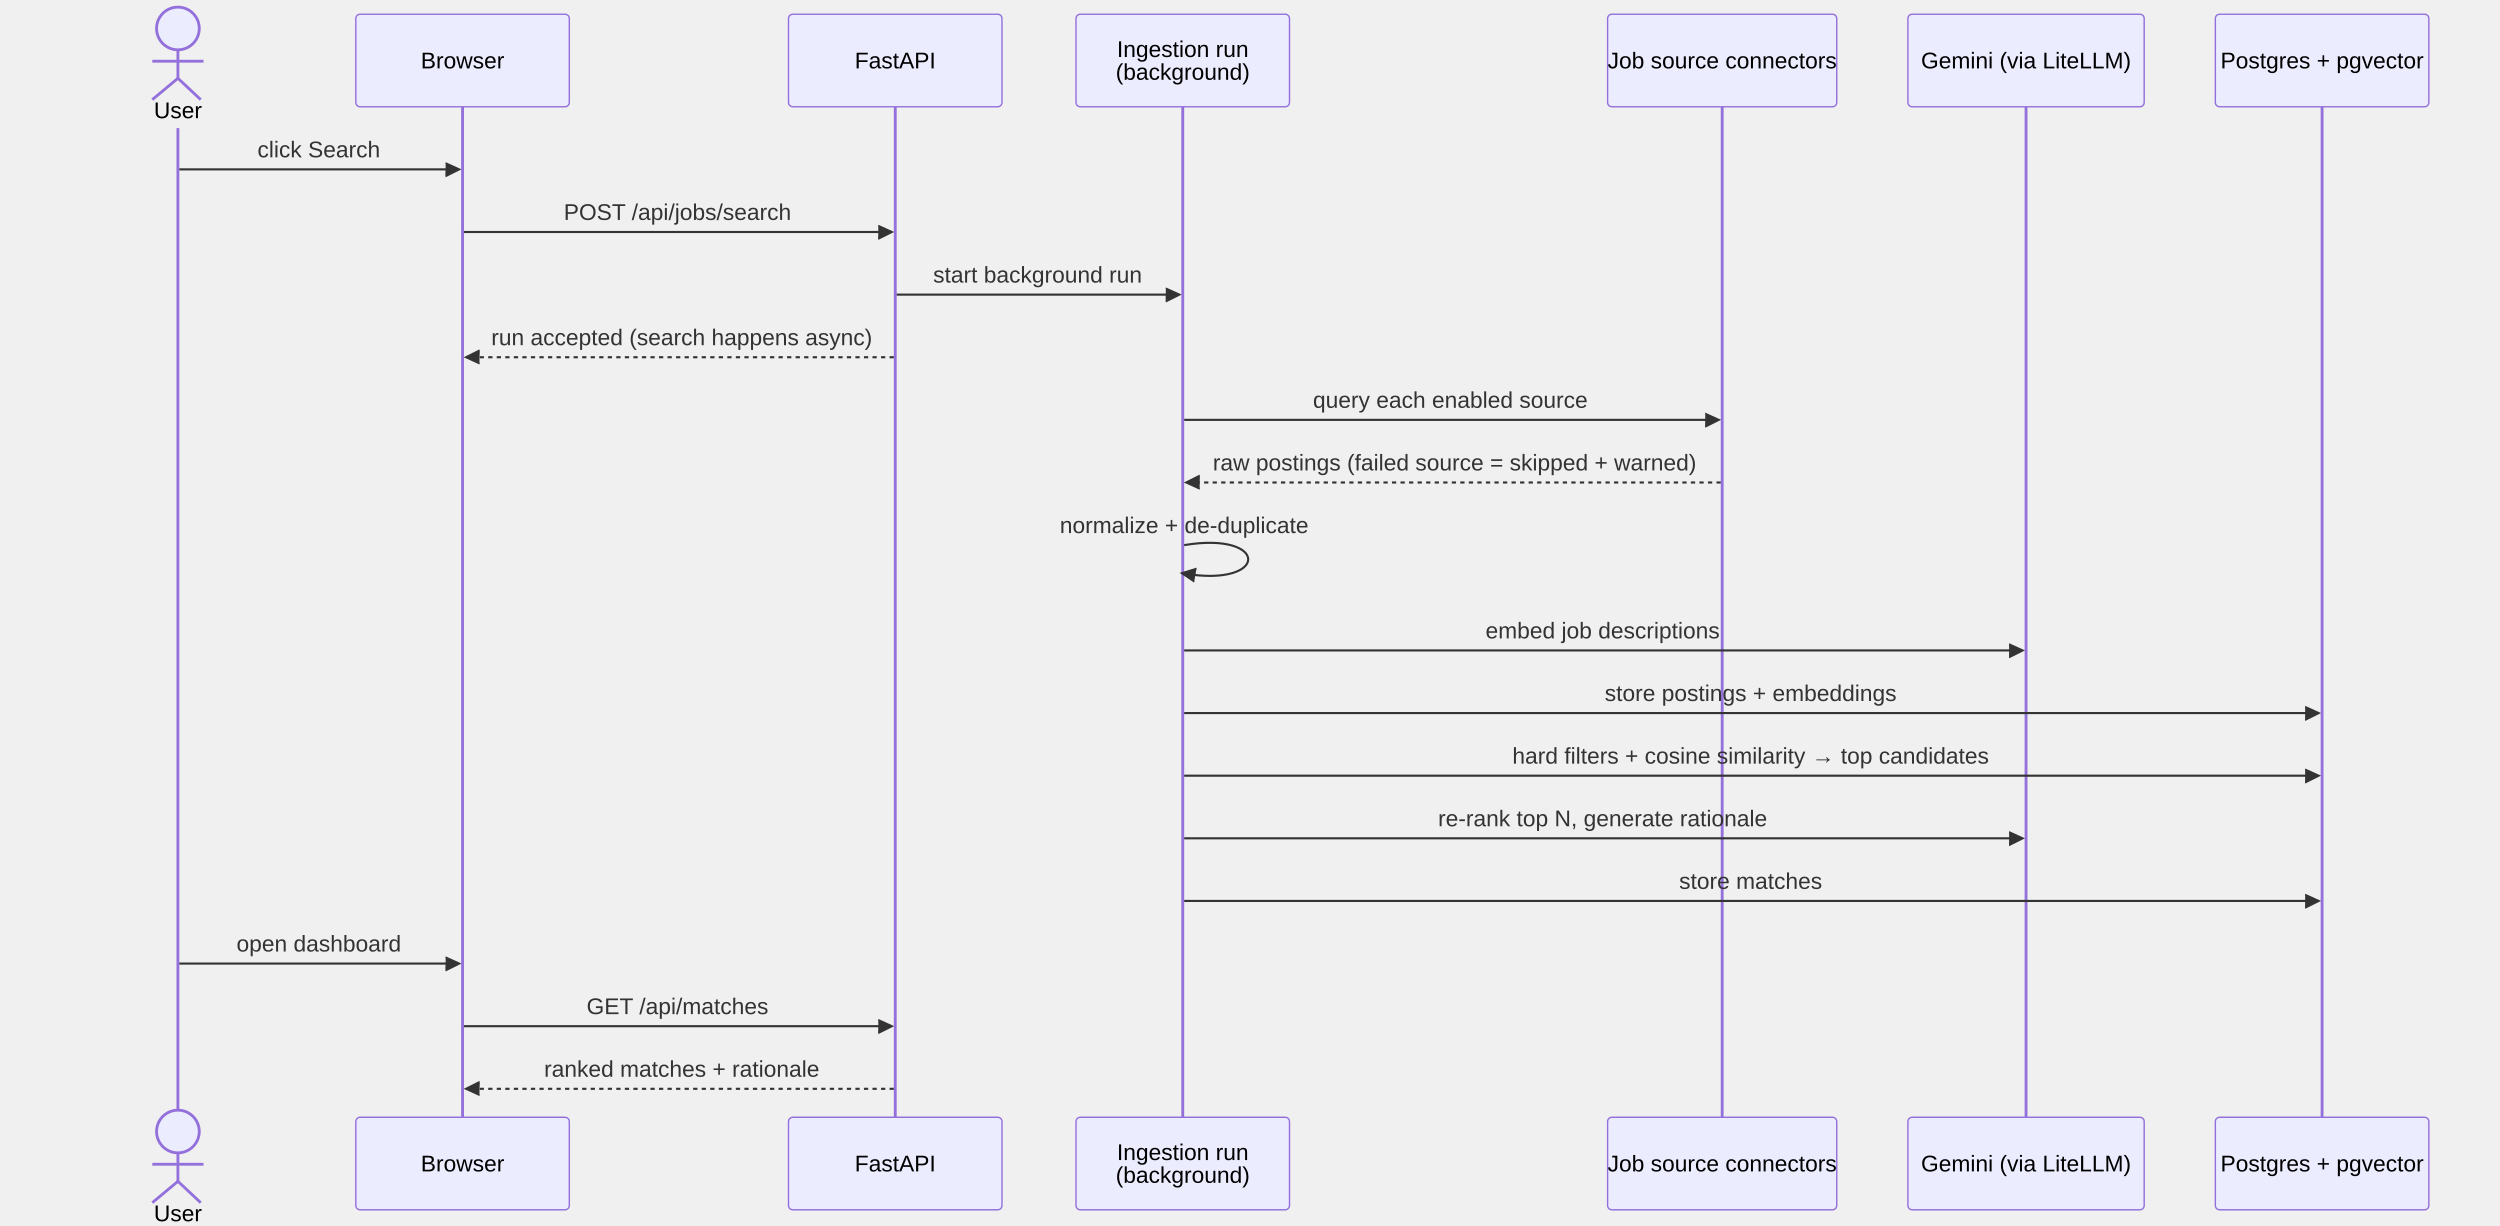
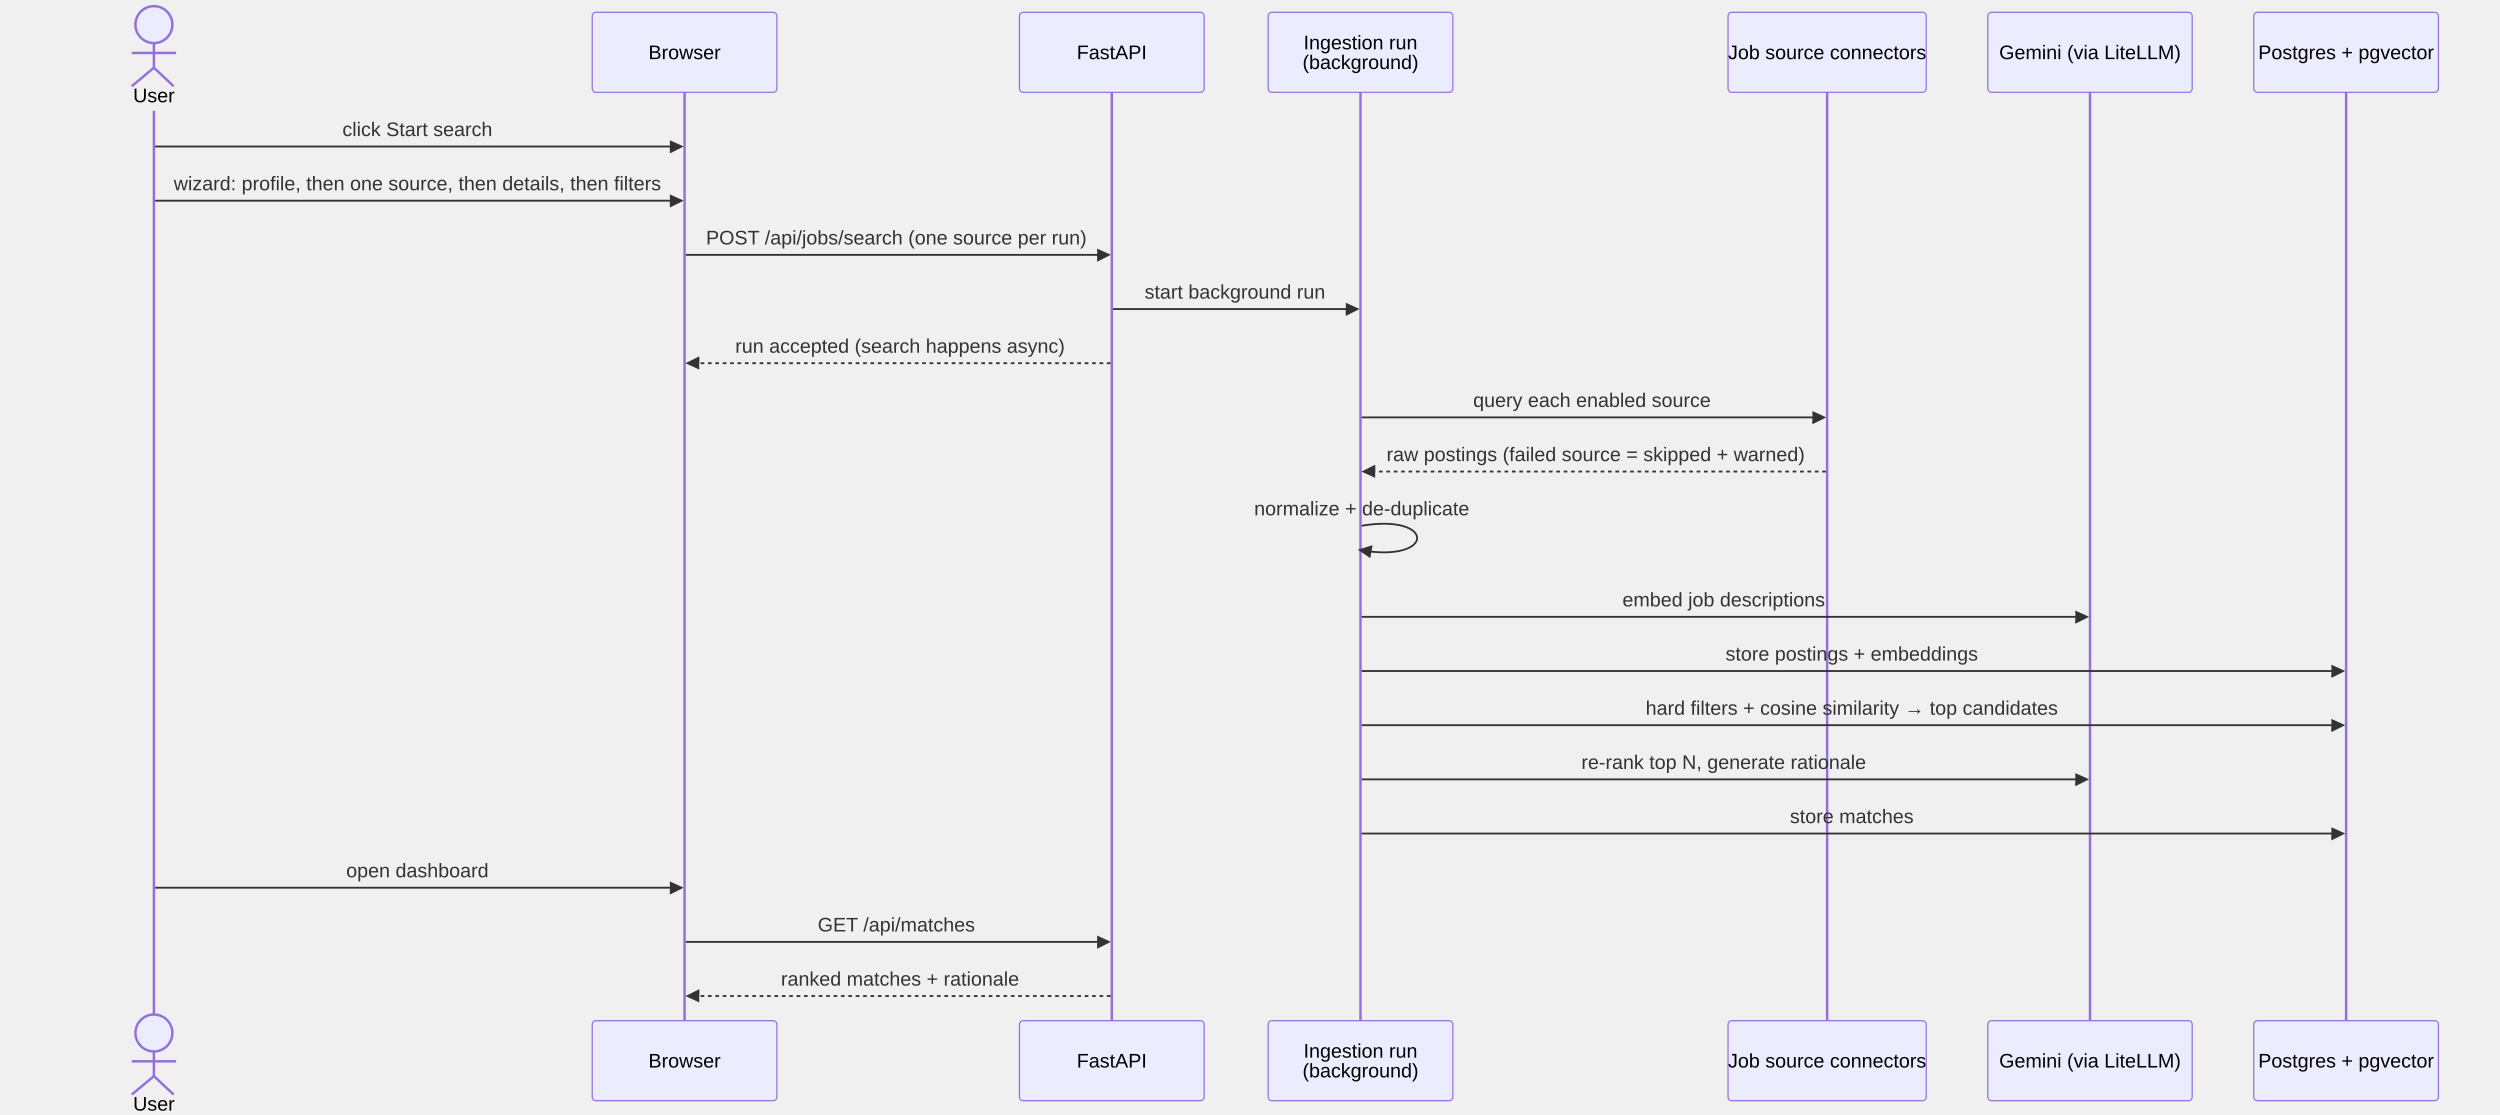
- <svg xmlns="http://www.w3.org/2000/svg" id="my-svg" width="100%" style="max-width: 1756.5px; background-color: white;" viewBox="-50 -10 1756.5 861" role="graphics-document document" aria-roledescription="sequence">
-   <g>
-     <rect x="1506.5" y="775" fill="#eaeaea" stroke="#666" width="150" height="65" name="D" rx="3" ry="3" class="actor actor-bottom" />
-     <text x="1581.5" y="807.5" dominant-baseline="central" alignment-baseline="central" class="actor actor-box" style="text-anchor: middle; font-size: 16px; font-weight: 400;">
-       <tspan x="1581.5" dy="0">Postgres + pgvector</tspan>
-     </text>
-   </g>
-   <g>
-     <rect x="1290.5" y="775" fill="#eaeaea" stroke="#666" width="166" height="65" name="G" rx="3" ry="3" class="actor actor-bottom" />
-     <text x="1373.5" y="807.5" dominant-baseline="central" alignment-baseline="central" class="actor actor-box" style="text-anchor: middle; font-size: 16px; font-weight: 400;">
-       <tspan x="1373.5" dy="0">Gemini (via LiteLLM)</tspan>
-     </text>
-   </g>
-   <g>
-     <rect x="1079.5" y="775" fill="#eaeaea" stroke="#666" width="161" height="65" name="C" rx="3" ry="3" class="actor actor-bottom" />
-     <text x="1160" y="807.5" dominant-baseline="central" alignment-baseline="central" class="actor actor-box" style="text-anchor: middle; font-size: 16px; font-weight: 400;">
-       <tspan x="1160" dy="0">Job source connectors</tspan>
-     </text>
-   </g>
-   <g>
-     <rect x="706" y="775" fill="#eaeaea" stroke="#666" width="150" height="65" name="I" rx="3" ry="3" class="actor actor-bottom" />
-     <text x="781" y="807.5" dominant-baseline="central" alignment-baseline="central" class="actor actor-box" style="text-anchor: middle; font-size: 16px; font-weight: 400;">
-       <tspan x="781" dy="-8">Ingestion run</tspan>
-     </text>
-     <text x="781" y="807.5" dominant-baseline="central" alignment-baseline="central" class="actor actor-box" style="text-anchor: middle; font-size: 16px; font-weight: 400;">
-       <tspan x="781" dy="8">(background)</tspan>
-     </text>
-   </g>
-   <g>
-     <rect x="504" y="775" fill="#eaeaea" stroke="#666" width="150" height="65" name="A" rx="3" ry="3" class="actor actor-bottom" />
-     <text x="579" y="807.5" dominant-baseline="central" alignment-baseline="central" class="actor actor-box" style="text-anchor: middle; font-size: 16px; font-weight: 400;">
-       <tspan x="579" dy="0">FastAPI</tspan>
-     </text>
-   </g>
-   <g>
-     <rect x="200" y="775" fill="#eaeaea" stroke="#666" width="150" height="65" name="B" rx="3" ry="3" class="actor actor-bottom" />
-     <text x="275" y="807.5" dominant-baseline="central" alignment-baseline="central" class="actor actor-box" style="text-anchor: middle; font-size: 16px; font-weight: 400;">
-       <tspan x="275" dy="0">Browser</tspan>
+ <svg xmlns="http://www.w3.org/2000/svg" id="my-svg" width="100%" style="max-width: 2030.5px; background-color: white;" viewBox="-50 -10 2030.5 905" role="graphics-document document" aria-roledescription="sequence">
+   <g>
+     <rect x="1780.5" y="819" fill="#eaeaea" stroke="#666" width="150" height="65" name="D" rx="3" ry="3" class="actor actor-bottom" />
+     <text x="1855.5" y="851.5" dominant-baseline="central" alignment-baseline="central" class="actor actor-box" style="text-anchor: middle; font-size: 16px; font-weight: 400;">
+       <tspan x="1855.5" dy="0">Postgres + pgvector</tspan>
+     </text>
+   </g>
+   <g>
+     <rect x="1564.5" y="819" fill="#eaeaea" stroke="#666" width="166" height="65" name="G" rx="3" ry="3" class="actor actor-bottom" />
+     <text x="1647.5" y="851.5" dominant-baseline="central" alignment-baseline="central" class="actor actor-box" style="text-anchor: middle; font-size: 16px; font-weight: 400;">
+       <tspan x="1647.5" dy="0">Gemini (via LiteLLM)</tspan>
+     </text>
+   </g>
+   <g>
+     <rect x="1353.5" y="819" fill="#eaeaea" stroke="#666" width="161" height="65" name="C" rx="3" ry="3" class="actor actor-bottom" />
+     <text x="1434" y="851.5" dominant-baseline="central" alignment-baseline="central" class="actor actor-box" style="text-anchor: middle; font-size: 16px; font-weight: 400;">
+       <tspan x="1434" dy="0">Job source connectors</tspan>
+     </text>
+   </g>
+   <g>
+     <rect x="980" y="819" fill="#eaeaea" stroke="#666" width="150" height="65" name="I" rx="3" ry="3" class="actor actor-bottom" />
+     <text x="1055" y="851.5" dominant-baseline="central" alignment-baseline="central" class="actor actor-box" style="text-anchor: middle; font-size: 16px; font-weight: 400;">
+       <tspan x="1055" dy="-8">Ingestion run</tspan>
+     </text>
+     <text x="1055" y="851.5" dominant-baseline="central" alignment-baseline="central" class="actor actor-box" style="text-anchor: middle; font-size: 16px; font-weight: 400;">
+       <tspan x="1055" dy="8">(background)</tspan>
+     </text>
+   </g>
+   <g>
+     <rect x="778" y="819" fill="#eaeaea" stroke="#666" width="150" height="65" name="A" rx="3" ry="3" class="actor actor-bottom" />
+     <text x="853" y="851.5" dominant-baseline="central" alignment-baseline="central" class="actor actor-box" style="text-anchor: middle; font-size: 16px; font-weight: 400;">
+       <tspan x="853" dy="0">FastAPI</tspan>
+     </text>
+   </g>
+   <g>
+     <rect x="431" y="819" fill="#eaeaea" stroke="#666" width="150" height="65" name="B" rx="3" ry="3" class="actor actor-bottom" />
+     <text x="506" y="851.5" dominant-baseline="central" alignment-baseline="central" class="actor actor-box" style="text-anchor: middle; font-size: 16px; font-weight: 400;">
+       <tspan x="506" dy="0">Browser</tspan>
    </text>
  </g>
  <g />
  <g>
-     <line id="actor6" x1="1581.5" y1="65" x2="1581.5" y2="775" class="actor-line 200" stroke-width="0.5px" stroke="#999" name="D" data-et="life-line" data-id="D" />
+     <line id="actor6" x1="1855.5" y1="65" x2="1855.5" y2="819" class="actor-line 200" stroke-width="0.5px" stroke="#999" name="D" data-et="life-line" data-id="D" />
    <g id="root-6" data-et="participant" data-type="participant" data-id="D">
-       <rect x="1506.5" y="0" fill="#eaeaea" stroke="#666" width="150" height="65" name="D" rx="3" ry="3" class="actor actor-top" />
-       <text x="1581.5" y="32.5" dominant-baseline="central" alignment-baseline="central" class="actor actor-box" style="text-anchor: middle; font-size: 16px; font-weight: 400;">
-         <tspan x="1581.5" dy="0">Postgres + pgvector</tspan>
-       </text>
-     </g>
-   </g>
-   <g>
-     <line id="actor5" x1="1373.5" y1="65" x2="1373.5" y2="775" class="actor-line 200" stroke-width="0.5px" stroke="#999" name="G" data-et="life-line" data-id="G" />
+       <rect x="1780.5" y="0" fill="#eaeaea" stroke="#666" width="150" height="65" name="D" rx="3" ry="3" class="actor actor-top" />
+       <text x="1855.5" y="32.5" dominant-baseline="central" alignment-baseline="central" class="actor actor-box" style="text-anchor: middle; font-size: 16px; font-weight: 400;">
+         <tspan x="1855.5" dy="0">Postgres + pgvector</tspan>
+       </text>
+     </g>
+   </g>
+   <g>
+     <line id="actor5" x1="1647.5" y1="65" x2="1647.5" y2="819" class="actor-line 200" stroke-width="0.5px" stroke="#999" name="G" data-et="life-line" data-id="G" />
    <g id="root-5" data-et="participant" data-type="participant" data-id="G">
-       <rect x="1290.5" y="0" fill="#eaeaea" stroke="#666" width="166" height="65" name="G" rx="3" ry="3" class="actor actor-top" />
-       <text x="1373.5" y="32.5" dominant-baseline="central" alignment-baseline="central" class="actor actor-box" style="text-anchor: middle; font-size: 16px; font-weight: 400;">
-         <tspan x="1373.5" dy="0">Gemini (via LiteLLM)</tspan>
-       </text>
-     </g>
-   </g>
-   <g>
-     <line id="actor4" x1="1160" y1="65" x2="1160" y2="775" class="actor-line 200" stroke-width="0.5px" stroke="#999" name="C" data-et="life-line" data-id="C" />
+       <rect x="1564.5" y="0" fill="#eaeaea" stroke="#666" width="166" height="65" name="G" rx="3" ry="3" class="actor actor-top" />
+       <text x="1647.5" y="32.5" dominant-baseline="central" alignment-baseline="central" class="actor actor-box" style="text-anchor: middle; font-size: 16px; font-weight: 400;">
+         <tspan x="1647.5" dy="0">Gemini (via LiteLLM)</tspan>
+       </text>
+     </g>
+   </g>
+   <g>
+     <line id="actor4" x1="1434" y1="65" x2="1434" y2="819" class="actor-line 200" stroke-width="0.5px" stroke="#999" name="C" data-et="life-line" data-id="C" />
    <g id="root-4" data-et="participant" data-type="participant" data-id="C">
-       <rect x="1079.5" y="0" fill="#eaeaea" stroke="#666" width="161" height="65" name="C" rx="3" ry="3" class="actor actor-top" />
-       <text x="1160" y="32.5" dominant-baseline="central" alignment-baseline="central" class="actor actor-box" style="text-anchor: middle; font-size: 16px; font-weight: 400;">
-         <tspan x="1160" dy="0">Job source connectors</tspan>
-       </text>
-     </g>
-   </g>
-   <g>
-     <line id="actor3" x1="781" y1="65" x2="781" y2="775" class="actor-line 200" stroke-width="0.5px" stroke="#999" name="I" data-et="life-line" data-id="I" />
+       <rect x="1353.5" y="0" fill="#eaeaea" stroke="#666" width="161" height="65" name="C" rx="3" ry="3" class="actor actor-top" />
+       <text x="1434" y="32.5" dominant-baseline="central" alignment-baseline="central" class="actor actor-box" style="text-anchor: middle; font-size: 16px; font-weight: 400;">
+         <tspan x="1434" dy="0">Job source connectors</tspan>
+       </text>
+     </g>
+   </g>
+   <g>
+     <line id="actor3" x1="1055" y1="65" x2="1055" y2="819" class="actor-line 200" stroke-width="0.5px" stroke="#999" name="I" data-et="life-line" data-id="I" />
    <g id="root-3" data-et="participant" data-type="participant" data-id="I">
-       <rect x="706" y="0" fill="#eaeaea" stroke="#666" width="150" height="65" name="I" rx="3" ry="3" class="actor actor-top" />
-       <text x="781" y="32.5" dominant-baseline="central" alignment-baseline="central" class="actor actor-box" style="text-anchor: middle; font-size: 16px; font-weight: 400;">
-         <tspan x="781" dy="-8">Ingestion run</tspan>
-       </text>
-       <text x="781" y="32.5" dominant-baseline="central" alignment-baseline="central" class="actor actor-box" style="text-anchor: middle; font-size: 16px; font-weight: 400;">
-         <tspan x="781" dy="8">(background)</tspan>
-       </text>
-     </g>
-   </g>
-   <g>
-     <line id="actor2" x1="579" y1="65" x2="579" y2="775" class="actor-line 200" stroke-width="0.5px" stroke="#999" name="A" data-et="life-line" data-id="A" />
+       <rect x="980" y="0" fill="#eaeaea" stroke="#666" width="150" height="65" name="I" rx="3" ry="3" class="actor actor-top" />
+       <text x="1055" y="32.5" dominant-baseline="central" alignment-baseline="central" class="actor actor-box" style="text-anchor: middle; font-size: 16px; font-weight: 400;">
+         <tspan x="1055" dy="-8">Ingestion run</tspan>
+       </text>
+       <text x="1055" y="32.5" dominant-baseline="central" alignment-baseline="central" class="actor actor-box" style="text-anchor: middle; font-size: 16px; font-weight: 400;">
+         <tspan x="1055" dy="8">(background)</tspan>
+       </text>
+     </g>
+   </g>
+   <g>
+     <line id="actor2" x1="853" y1="65" x2="853" y2="819" class="actor-line 200" stroke-width="0.5px" stroke="#999" name="A" data-et="life-line" data-id="A" />
    <g id="root-2" data-et="participant" data-type="participant" data-id="A">
-       <rect x="504" y="0" fill="#eaeaea" stroke="#666" width="150" height="65" name="A" rx="3" ry="3" class="actor actor-top" />
-       <text x="579" y="32.5" dominant-baseline="central" alignment-baseline="central" class="actor actor-box" style="text-anchor: middle; font-size: 16px; font-weight: 400;">
-         <tspan x="579" dy="0">FastAPI</tspan>
-       </text>
-     </g>
-   </g>
-   <g>
-     <line id="actor1" x1="275" y1="65" x2="275" y2="775" class="actor-line 200" stroke-width="0.5px" stroke="#999" name="B" data-et="life-line" data-id="B" />
+       <rect x="778" y="0" fill="#eaeaea" stroke="#666" width="150" height="65" name="A" rx="3" ry="3" class="actor actor-top" />
+       <text x="853" y="32.5" dominant-baseline="central" alignment-baseline="central" class="actor actor-box" style="text-anchor: middle; font-size: 16px; font-weight: 400;">
+         <tspan x="853" dy="0">FastAPI</tspan>
+       </text>
+     </g>
+   </g>
+   <g>
+     <line id="actor1" x1="506" y1="65" x2="506" y2="819" class="actor-line 200" stroke-width="0.5px" stroke="#999" name="B" data-et="life-line" data-id="B" />
    <g id="root-1" data-et="participant" data-type="participant" data-id="B">
-       <rect x="200" y="0" fill="#eaeaea" stroke="#666" width="150" height="65" name="B" rx="3" ry="3" class="actor actor-top" />
-       <text x="275" y="32.5" dominant-baseline="central" alignment-baseline="central" class="actor actor-box" style="text-anchor: middle; font-size: 16px; font-weight: 400;">
-         <tspan x="275" dy="0">Browser</tspan>
-       </text>
-     </g>
-   </g>
-   <g>
-     <line id="actor0" x1="75" y1="80" x2="75" y2="775" class="actor-line 200" stroke-width="0.5px" stroke="#999" name="U" data-et="life-line" data-id="U" />
+       <rect x="431" y="0" fill="#eaeaea" stroke="#666" width="150" height="65" name="B" rx="3" ry="3" class="actor actor-top" />
+       <text x="506" y="32.5" dominant-baseline="central" alignment-baseline="central" class="actor actor-box" style="text-anchor: middle; font-size: 16px; font-weight: 400;">
+         <tspan x="506" dy="0">Browser</tspan>
+       </text>
+     </g>
+   </g>
+   <g>
+     <line id="actor0" x1="75" y1="80" x2="75" y2="819" class="actor-line 200" stroke-width="0.5px" stroke="#999" name="U" data-et="life-line" data-id="U" />
  </g>
  <style>#my-svg{font-family:"trebuchet ms",verdana,arial,sans-serif;font-size:16px;fill:#333;}@keyframes edge-animation-frame{from{stroke-dashoffset:0;}}@keyframes dash{to{stroke-dashoffset:0;}}#my-svg .edge-animation-slow{stroke-dasharray:9,5!important;stroke-dashoffset:900;animation:dash 50s linear infinite;stroke-linecap:round;}#my-svg .edge-animation-fast{stroke-dasharray:9,5!important;stroke-dashoffset:900;animation:dash 20s linear infinite;stroke-linecap:round;}#my-svg .error-icon{fill:#552222;}#my-svg .error-text{fill:#552222;stroke:#552222;}#my-svg .edge-thickness-normal{stroke-width:1px;}#my-svg .edge-thickness-thick{stroke-width:3.5px;}#my-svg .edge-pattern-solid{stroke-dasharray:0;}#my-svg .edge-thickness-invisible{stroke-width:0;fill:none;}#my-svg .edge-pattern-dashed{stroke-dasharray:3;}#my-svg .edge-pattern-dotted{stroke-dasharray:2;}#my-svg .marker{fill:#333333;stroke:#333333;}#my-svg .marker.cross{stroke:#333333;}#my-svg svg{font-family:"trebuchet ms",verdana,arial,sans-serif;font-size:16px;}#my-svg p{margin:0;}#my-svg .actor{stroke:#9370DB;fill:#ECECFF;stroke-width:1;}#my-svg rect.actor.outer-path[data-look="neo"]{filter:drop-shadow(1px 2px 2px rgba(185, 185, 185, 1));}#my-svg rect.note[data-look="neo"]{stroke:#aaaa33;fill:#fff5ad;filter:drop-shadow(1px 2px 2px rgba(185, 185, 185, 1));}#my-svg text.actor&gt;tspan{fill:black;stroke:none;}#my-svg .actor-line{stroke:#9370DB;}#my-svg .innerArc{stroke-width:1.5;stroke-dasharray:none;}#my-svg .messageLine0{stroke-width:1.5;stroke-dasharray:none;stroke:#333;}#my-svg .messageLine1{stroke-width:1.5;stroke-dasharray:2,2;stroke:#333;}#my-svg [id$="-arrowhead"] path{fill:#333;stroke:#333;}#my-svg .sequenceNumber{fill:white;}#my-svg [id$="-sequencenumber"]{fill:#333;}#my-svg [id$="-crosshead"] path{fill:#333;stroke:#333;}#my-svg .messageText{fill:#333;stroke:none;}#my-svg .labelBox{stroke:#9370DB;fill:#ECECFF;filter:none;}#my-svg .labelText,#my-svg .labelText&gt;tspan{fill:black;stroke:none;}#my-svg .loopText,#my-svg .loopText&gt;tspan{fill:black;stroke:none;}#my-svg .sectionTitle,#my-svg .sectionTitle&gt;tspan{fill:black;stroke:none;}#my-svg .loopLine{stroke-width:2px;stroke-dasharray:2,2;stroke:#9370DB;fill:#9370DB;}#my-svg .note{stroke:#aaaa33;fill:#fff5ad;}#my-svg .noteText,#my-svg .noteText&gt;tspan{fill:black;stroke:none;font-weight:normal;}#my-svg .activation0{fill:#f4f4f4;stroke:#666;}#my-svg .activation1{fill:#f4f4f4;stroke:#666;}#my-svg .activation2{fill:#f4f4f4;stroke:#666;}#my-svg .actorPopupMenu{position:absolute;}#my-svg .actorPopupMenuPanel{position:absolute;fill:#ECECFF;box-shadow:0px 8px 16px 0px rgba(0,0,0,0.2);filter:drop-shadow(3px 5px 2px rgb(0 0 0 / 0.4));}#my-svg .actor-man circle,#my-svg line{fill:#ECECFF;stroke-width:2px;}#my-svg g rect.rect{filter:drop-shadow(1px 2px 2px rgba(185, 185, 185, 1));stroke:#9370DB;}#my-svg .node .neo-node{stroke:#9370DB;}#my-svg [data-look="neo"].node rect,#my-svg [data-look="neo"].cluster rect,#my-svg [data-look="neo"].node polygon{stroke:#9370DB;filter:drop-shadow(1px 2px 2px rgba(185, 185, 185, 1));}#my-svg [data-look="neo"].swimlane.cluster rect{filter:none;}#my-svg [data-look="neo"].node path{stroke:#9370DB;stroke-width:1px;}#my-svg [data-look="neo"].node .outer-path{filter:drop-shadow(1px 2px 2px rgba(185, 185, 185, 1));}#my-svg [data-look="neo"].node .neo-line path{stroke:#9370DB;filter:none;}#my-svg [data-look="neo"].node circle{stroke:#9370DB;filter:drop-shadow(1px 2px 2px rgba(185, 185, 185, 1));}#my-svg [data-look="neo"].node circle .state-start{fill:#000000;}#my-svg [data-look="neo"].icon-shape .icon{fill:#9370DB;filter:drop-shadow(1px 2px 2px rgba(185, 185, 185, 1));}#my-svg [data-look="neo"].icon-shape .icon-neo path{stroke:#9370DB;filter:drop-shadow(1px 2px 2px rgba(185, 185, 185, 1));}#my-svg :root{--mermaid-font-family:"trebuchet ms",verdana,arial,sans-serif;}</style>
  <g />
  <defs>
    <symbol id="my-svg-computer" width="24" height="24">
      <path transform="scale(.5)" d="M2 2v13h20v-13h-20zm18 11h-16v-9h16v9zm-10.228 6l.466-1h3.524l.467 1h-4.457zm14.228 3h-24l2-6h2.104l-1.33 4h18.45l-1.297-4h2.073l2 6zm-5-10h-14v-7h14v7z" />
    </symbol>
  </defs>
  <defs>
    <symbol id="my-svg-database" fill-rule="evenodd" clip-rule="evenodd">
      <path transform="scale(.5)" d="M12.258.001l.256.004.255.005.253.008.251.01.249.012.247.015.246.016.242.019.241.02.239.023.236.024.233.027.231.028.229.031.225.032.223.034.22.036.217.038.214.04.211.041.208.043.205.045.201.046.198.048.194.05.191.051.187.053.183.054.18.056.175.057.172.059.168.06.163.061.16.063.155.064.15.066.074.033.073.033.071.034.07.034.069.035.068.035.067.035.066.035.064.036.064.036.062.036.06.036.06.037.058.037.058.037.055.038.055.038.053.038.052.038.051.039.05.039.048.039.047.039.045.04.044.04.043.04.041.04.04.041.039.041.037.041.036.041.034.041.033.042.032.042.03.042.029.042.027.042.026.043.024.043.023.043.021.043.02.043.018.044.017.043.015.044.013.044.012.044.011.045.009.044.007.045.006.045.004.045.002.045.001.045v17l-.001.045-.002.045-.004.045-.006.045-.007.045-.009.044-.011.045-.012.044-.013.044-.015.044-.017.043-.018.044-.02.043-.021.043-.023.043-.024.043-.026.043-.027.042-.029.042-.03.042-.032.042-.033.042-.034.041-.036.041-.037.041-.039.041-.04.041-.041.04-.043.04-.044.04-.045.04-.047.039-.048.039-.05.039-.051.039-.052.038-.053.038-.055.038-.055.038-.058.037-.058.037-.06.037-.06.036-.062.036-.064.036-.064.036-.066.035-.067.035-.068.035-.069.035-.07.034-.071.034-.073.033-.074.033-.15.066-.155.064-.16.063-.163.061-.168.06-.172.059-.175.057-.18.056-.183.054-.187.053-.191.051-.194.05-.198.048-.201.046-.205.045-.208.043-.211.041-.214.04-.217.038-.22.036-.223.034-.225.032-.229.031-.231.028-.233.027-.236.024-.239.023-.241.02-.242.019-.246.016-.247.015-.249.012-.251.01-.253.008-.255.005-.256.004-.258.001-.258-.001-.256-.004-.255-.005-.253-.008-.251-.01-.249-.012-.247-.015-.245-.016-.243-.019-.241-.02-.238-.023-.236-.024-.234-.027-.231-.028-.228-.031-.226-.032-.223-.034-.22-.036-.217-.038-.214-.04-.211-.041-.208-.043-.204-.045-.201-.046-.198-.048-.195-.05-.19-.051-.187-.053-.184-.054-.179-.056-.176-.057-.172-.059-.167-.06-.164-.061-.159-.063-.155-.064-.151-.066-.074-.033-.072-.033-.072-.034-.07-.034-.069-.035-.068-.035-.067-.035-.066-.035-.064-.036-.063-.036-.062-.036-.061-.036-.06-.037-.058-.037-.057-.037-.056-.038-.055-.038-.053-.038-.052-.038-.051-.039-.049-.039-.049-.039-.046-.039-.046-.04-.044-.04-.043-.04-.041-.04-.04-.041-.039-.041-.037-.041-.036-.041-.034-.041-.033-.042-.032-.042-.03-.042-.029-.042-.027-.042-.026-.043-.024-.043-.023-.043-.021-.043-.02-.043-.018-.044-.017-.043-.015-.044-.013-.044-.012-.044-.011-.045-.009-.044-.007-.045-.006-.045-.004-.045-.002-.045-.001-.045v-17l.001-.045.002-.045.004-.045.006-.045.007-.045.009-.044.011-.045.012-.044.013-.044.015-.044.017-.043.018-.044.02-.043.021-.043.023-.043.024-.043.026-.043.027-.042.029-.042.03-.042.032-.042.033-.042.034-.041.036-.041.037-.041.039-.041.04-.041.041-.04.043-.04.044-.04.046-.04.046-.039.049-.039.049-.039.051-.039.052-.038.053-.038.055-.038.056-.038.057-.037.058-.037.06-.037.061-.036.062-.036.063-.036.064-.036.066-.035.067-.035.068-.035.069-.035.07-.034.072-.034.072-.033.074-.033.151-.066.155-.064.159-.063.164-.061.167-.06.172-.059.176-.057.179-.056.184-.054.187-.053.19-.051.195-.05.198-.048.201-.046.204-.045.208-.043.211-.041.214-.04.217-.038.22-.036.223-.034.226-.032.228-.031.231-.028.234-.027.236-.024.238-.023.241-.02.243-.019.245-.016.247-.015.249-.012.251-.01.253-.008.255-.005.256-.004.258-.001.258.001zm-9.258 20.499v.01l.001.021.003.021.004.022.005.021.006.022.007.022.009.023.01.022.011.023.012.023.013.023.015.023.016.024.017.023.018.024.019.024.021.024.022.025.023.024.024.025.052.049.056.05.061.051.066.051.07.051.075.051.079.052.084.052.088.052.092.052.097.052.102.051.105.052.11.052.114.051.119.051.123.051.127.05.131.05.135.05.139.048.144.049.147.047.152.047.155.047.16.045.163.045.167.043.171.043.176.041.178.041.183.039.187.039.19.037.194.035.197.035.202.033.204.031.209.03.212.029.216.027.219.025.222.024.226.021.23.02.233.018.236.016.24.015.243.012.246.01.249.008.253.005.256.004.259.001.26-.001.257-.004.254-.005.25-.008.247-.011.244-.012.241-.014.237-.016.233-.018.231-.021.226-.021.224-.024.22-.026.216-.027.212-.028.21-.031.205-.031.202-.034.198-.034.194-.036.191-.037.187-.039.183-.04.179-.04.175-.042.172-.043.168-.044.163-.045.16-.046.155-.046.152-.047.148-.048.143-.049.139-.049.136-.05.131-.05.126-.05.123-.051.118-.052.114-.051.11-.052.106-.052.101-.052.096-.052.092-.052.088-.053.083-.051.079-.052.074-.052.07-.051.065-.051.06-.051.056-.05.051-.05.023-.024.023-.025.021-.024.02-.024.019-.024.018-.024.017-.024.015-.023.014-.024.013-.023.012-.023.01-.023.01-.022.008-.022.006-.022.006-.022.004-.022.004-.021.001-.021.001-.021v-4.127l-.077.055-.08.053-.083.054-.085.053-.087.052-.09.052-.093.051-.095.05-.097.05-.1.049-.102.049-.105.048-.106.047-.109.047-.111.046-.114.045-.115.045-.118.044-.12.043-.122.042-.124.042-.126.041-.128.04-.13.04-.132.038-.134.038-.135.037-.138.037-.139.035-.142.035-.143.034-.144.033-.147.032-.148.031-.15.03-.151.03-.153.029-.154.027-.156.027-.158.026-.159.025-.161.024-.162.023-.163.022-.165.021-.166.02-.167.019-.169.018-.169.017-.171.016-.173.015-.173.014-.175.013-.175.012-.177.011-.178.01-.179.008-.179.008-.181.006-.182.005-.182.004-.184.003-.184.002h-.37l-.184-.002-.184-.003-.182-.004-.182-.005-.181-.006-.179-.008-.179-.008-.178-.01-.176-.011-.176-.012-.175-.013-.173-.014-.172-.015-.171-.016-.17-.017-.169-.018-.167-.019-.166-.02-.165-.021-.163-.022-.162-.023-.161-.024-.159-.025-.157-.026-.156-.027-.155-.027-.153-.029-.151-.03-.15-.03-.148-.031-.146-.032-.145-.033-.143-.034-.141-.035-.14-.035-.137-.037-.136-.037-.134-.038-.132-.038-.13-.04-.128-.04-.126-.041-.124-.042-.122-.042-.12-.044-.117-.043-.116-.045-.113-.045-.112-.046-.109-.047-.106-.047-.105-.048-.102-.049-.1-.049-.097-.05-.095-.05-.093-.052-.09-.051-.087-.052-.085-.053-.083-.054-.08-.054-.077-.054v4.127zm0-5.654v.011l.001.021.003.021.004.021.005.022.006.022.007.022.009.022.01.022.011.023.012.023.013.023.015.024.016.023.017.024.018.024.019.024.021.024.022.024.023.025.024.024.052.05.056.05.061.05.066.051.07.051.075.052.079.051.084.052.088.052.092.052.097.052.102.052.105.052.11.051.114.051.119.052.123.05.127.051.131.05.135.049.139.049.144.048.147.048.152.047.155.046.16.045.163.045.167.044.171.042.176.042.178.04.183.04.187.038.19.037.194.036.197.034.202.033.204.032.209.03.212.028.216.027.219.025.222.024.226.022.23.02.233.018.236.016.24.014.243.012.246.01.249.008.253.006.256.003.259.001.26-.001.257-.003.254-.006.25-.008.247-.01.244-.012.241-.015.237-.016.233-.018.231-.02.226-.022.224-.024.22-.025.216-.027.212-.029.21-.03.205-.032.202-.033.198-.035.194-.036.191-.037.187-.039.183-.039.179-.041.175-.042.172-.043.168-.044.163-.045.16-.045.155-.047.152-.047.148-.048.143-.048.139-.05.136-.049.131-.05.126-.051.123-.051.118-.051.114-.052.11-.052.106-.052.101-.052.096-.052.092-.052.088-.052.083-.052.079-.052.074-.051.07-.052.065-.051.06-.05.056-.051.051-.049.023-.025.023-.024.021-.025.02-.024.019-.024.018-.024.017-.024.015-.023.014-.023.013-.024.012-.022.01-.023.01-.023.008-.022.006-.022.006-.022.004-.021.004-.022.001-.021.001-.021v-4.139l-.077.054-.08.054-.083.054-.085.052-.087.053-.09.051-.093.051-.095.051-.097.05-.1.049-.102.049-.105.048-.106.047-.109.047-.111.046-.114.045-.115.044-.118.044-.12.044-.122.042-.124.042-.126.041-.128.04-.13.039-.132.039-.134.038-.135.037-.138.036-.139.036-.142.035-.143.033-.144.033-.147.033-.148.031-.15.03-.151.03-.153.028-.154.028-.156.027-.158.026-.159.025-.161.024-.162.023-.163.022-.165.021-.166.02-.167.019-.169.018-.169.017-.171.016-.173.015-.173.014-.175.013-.175.012-.177.011-.178.009-.179.009-.179.007-.181.007-.182.005-.182.004-.184.003-.184.002h-.37l-.184-.002-.184-.003-.182-.004-.182-.005-.181-.007-.179-.007-.179-.009-.178-.009-.176-.011-.176-.012-.175-.013-.173-.014-.172-.015-.171-.016-.17-.017-.169-.018-.167-.019-.166-.02-.165-.021-.163-.022-.162-.023-.161-.024-.159-.025-.157-.026-.156-.027-.155-.028-.153-.028-.151-.03-.15-.03-.148-.031-.146-.033-.145-.033-.143-.033-.141-.035-.14-.036-.137-.036-.136-.037-.134-.038-.132-.039-.13-.039-.128-.04-.126-.041-.124-.042-.122-.043-.12-.043-.117-.044-.116-.044-.113-.046-.112-.046-.109-.046-.106-.047-.105-.048-.102-.049-.1-.049-.097-.05-.095-.051-.093-.051-.09-.051-.087-.053-.085-.052-.083-.054-.08-.054-.077-.054v4.139zm0-5.666v.011l.001.02.003.022.004.021.005.022.006.021.007.022.009.023.01.022.011.023.012.023.013.023.015.023.016.024.017.024.018.023.019.024.021.025.022.024.023.024.024.025.052.05.056.05.061.05.066.051.07.051.075.052.079.051.084.052.088.052.092.052.097.052.102.052.105.051.11.052.114.051.119.051.123.051.127.05.131.05.135.05.139.049.144.048.147.048.152.047.155.046.16.045.163.045.167.043.171.043.176.042.178.04.183.04.187.038.19.037.194.036.197.034.202.033.204.032.209.03.212.028.216.027.219.025.222.024.226.021.23.02.233.018.236.017.24.014.243.012.246.01.249.008.253.006.256.003.259.001.26-.001.257-.003.254-.006.25-.008.247-.01.244-.013.241-.014.237-.016.233-.018.231-.02.226-.022.224-.024.22-.025.216-.027.212-.029.21-.03.205-.032.202-.033.198-.035.194-.036.191-.037.187-.039.183-.039.179-.041.175-.042.172-.043.168-.044.163-.045.16-.045.155-.047.152-.047.148-.048.143-.049.139-.049.136-.049.131-.051.126-.05.123-.051.118-.052.114-.051.11-.052.106-.052.101-.052.096-.052.092-.052.088-.052.083-.052.079-.052.074-.052.07-.051.065-.051.06-.051.056-.05.051-.049.023-.025.023-.025.021-.024.02-.024.019-.024.018-.024.017-.024.015-.023.014-.024.013-.023.012-.023.01-.022.01-.023.008-.022.006-.022.006-.022.004-.022.004-.021.001-.021.001-.021v-4.153l-.077.054-.08.054-.083.053-.085.053-.087.053-.09.051-.093.051-.095.051-.097.05-.1.049-.102.048-.105.048-.106.048-.109.046-.111.046-.114.046-.115.044-.118.044-.12.043-.122.043-.124.042-.126.041-.128.04-.13.039-.132.039-.134.038-.135.037-.138.036-.139.036-.142.034-.143.034-.144.033-.147.032-.148.032-.15.03-.151.03-.153.028-.154.028-.156.027-.158.026-.159.024-.161.024-.162.023-.163.023-.165.021-.166.02-.167.019-.169.018-.169.017-.171.016-.173.015-.173.014-.175.013-.175.012-.177.01-.178.01-.179.009-.179.007-.181.006-.182.006-.182.004-.184.003-.184.001-.185.001-.185-.001-.184-.001-.184-.003-.182-.004-.182-.006-.181-.006-.179-.007-.179-.009-.178-.01-.176-.01-.176-.012-.175-.013-.173-.014-.172-.015-.171-.016-.17-.017-.169-.018-.167-.019-.166-.02-.165-.021-.163-.023-.162-.023-.161-.024-.159-.024-.157-.026-.156-.027-.155-.028-.153-.028-.151-.03-.15-.03-.148-.032-.146-.032-.145-.033-.143-.034-.141-.034-.14-.036-.137-.036-.136-.037-.134-.038-.132-.039-.13-.039-.128-.041-.126-.041-.124-.041-.122-.043-.12-.043-.117-.044-.116-.044-.113-.046-.112-.046-.109-.046-.106-.048-.105-.048-.102-.048-.1-.05-.097-.049-.095-.051-.093-.051-.09-.052-.087-.052-.085-.053-.083-.053-.08-.054-.077-.054v4.153zm8.74-8.179l-.257.004-.254.005-.25.008-.247.011-.244.012-.241.014-.237.016-.233.018-.231.021-.226.022-.224.023-.22.026-.216.027-.212.028-.21.031-.205.032-.202.033-.198.034-.194.036-.191.038-.187.038-.183.04-.179.041-.175.042-.172.043-.168.043-.163.045-.16.046-.155.046-.152.048-.148.048-.143.048-.139.049-.136.05-.131.05-.126.051-.123.051-.118.051-.114.052-.11.052-.106.052-.101.052-.096.052-.092.052-.088.052-.083.052-.079.052-.074.051-.07.052-.065.051-.06.05-.056.05-.051.05-.023.025-.023.024-.021.024-.02.025-.019.024-.018.024-.017.023-.015.024-.014.023-.013.023-.012.023-.01.023-.01.022-.008.022-.006.023-.006.021-.004.022-.004.021-.001.021-.001.021.001.021.001.021.004.021.004.022.006.021.006.023.008.022.01.022.01.023.012.023.013.023.014.023.015.024.017.023.018.024.019.024.02.025.021.024.023.024.023.025.051.05.056.05.06.05.065.051.07.052.074.051.079.052.083.052.088.052.092.052.096.052.101.052.106.052.11.052.114.052.118.051.123.051.126.051.131.05.136.05.139.049.143.048.148.048.152.048.155.046.16.046.163.045.168.043.172.043.175.042.179.041.183.04.187.038.191.038.194.036.198.034.202.033.205.032.21.031.212.028.216.027.22.026.224.023.226.022.231.021.233.018.237.016.241.014.244.012.247.011.25.008.254.005.257.004.26.001.26-.001.257-.004.254-.005.25-.008.247-.011.244-.012.241-.014.237-.016.233-.018.231-.021.226-.022.224-.023.22-.026.216-.027.212-.028.21-.031.205-.032.202-.033.198-.034.194-.036.191-.038.187-.038.183-.04.179-.041.175-.042.172-.043.168-.043.163-.045.16-.046.155-.046.152-.048.148-.048.143-.048.139-.049.136-.05.131-.05.126-.051.123-.051.118-.051.114-.052.11-.052.106-.052.101-.052.096-.052.092-.052.088-.052.083-.052.079-.052.074-.051.07-.052.065-.051.06-.05.056-.05.051-.05.023-.025.023-.024.021-.024.02-.025.019-.024.018-.024.017-.023.015-.024.014-.023.013-.023.012-.023.01-.023.01-.022.008-.022.006-.023.006-.021.004-.022.004-.021.001-.021.001-.021-.001-.021-.001-.021-.004-.021-.004-.022-.006-.021-.006-.023-.008-.022-.01-.022-.01-.023-.012-.023-.013-.023-.014-.023-.015-.024-.017-.023-.018-.024-.019-.024-.02-.025-.021-.024-.023-.024-.023-.025-.051-.05-.056-.05-.06-.05-.065-.051-.07-.052-.074-.051-.079-.052-.083-.052-.088-.052-.092-.052-.096-.052-.101-.052-.106-.052-.11-.052-.114-.052-.118-.051-.123-.051-.126-.051-.131-.05-.136-.05-.139-.049-.143-.048-.148-.048-.152-.048-.155-.046-.16-.046-.163-.045-.168-.043-.172-.043-.175-.042-.179-.041-.183-.04-.187-.038-.191-.038-.194-.036-.198-.034-.202-.033-.205-.032-.21-.031-.212-.028-.216-.027-.22-.026-.224-.023-.226-.022-.231-.021-.233-.018-.237-.016-.241-.014-.244-.012-.247-.011-.25-.008-.254-.005-.257-.004-.26-.001-.26.001z" />
    </symbol>
  </defs>
  <defs>
    <symbol id="my-svg-clock" width="24" height="24">
      <path transform="scale(.5)" d="M12 2c5.514 0 10 4.486 10 10s-4.486 10-10 10-10-4.486-10-10 4.486-10 10-10zm0-2c-6.627 0-12 5.373-12 12s5.373 12 12 12 12-5.373 12-12-5.373-12-12-12zm5.848 12.459c.202.038.202.333.001.372-1.907.361-6.045 1.111-6.547 1.111-.719 0-1.301-.582-1.301-1.301 0-.512.77-5.447 1.125-7.445.034-.192.312-.181.343.014l.985 6.238 5.394 1.011z" />
    </symbol>
  </defs>
  <defs>
    <marker id="my-svg-arrowhead" refX="7.9" refY="5" markerUnits="userSpaceOnUse" markerWidth="12" markerHeight="12" orient="auto-start-reverse">
      <path d="M -1 0 L 10 5 L 0 10 z" />
    </marker>
  </defs>
  <defs>
    <marker id="my-svg-crosshead" markerWidth="15" markerHeight="8" orient="auto" refX="4" refY="4.5">
      <path fill="none" stroke="#000000" stroke-width="1pt" d="M 1,2 L 6,7 M 6,2 L 1,7" style="stroke-dasharray: 0, 0;" />
    </marker>
  </defs>
  <defs>
    <marker id="my-svg-filled-head" refX="15.5" refY="7" markerWidth="20" markerHeight="28" orient="auto">
      <path d="M 18,7 L9,13 L14,7 L9,1 Z" />
    </marker>
  </defs>
  <defs>
    <marker id="my-svg-sequencenumber" refX="15" refY="15" markerWidth="60" markerHeight="40" orient="auto">
      <circle cx="15" cy="15" r="6" />
    </marker>
  </defs>
  <defs>
    <marker id="my-svg-solidTopArrowHead" refX="7.9" refY="7.25" markerUnits="userSpaceOnUse" markerWidth="12" markerHeight="12" orient="auto-start-reverse">
      <path d="M 0 0 L 10 8 L 0 8 z" />
    </marker>
  </defs>
  <defs>
    <marker id="my-svg-solidBottomArrowHead" refX="7.9" refY="0.75" markerUnits="userSpaceOnUse" markerWidth="12" markerHeight="12" orient="auto-start-reverse">
      <path d="M 0 0 L 10 0 L 0 8 z" />
    </marker>
  </defs>
  <defs>
    <marker id="my-svg-stickTopArrowHead" refX="7.5" refY="7" markerUnits="userSpaceOnUse" markerWidth="12" markerHeight="12" orient="auto-start-reverse">
      <path d="M 0 0 L 7 7" stroke="black" stroke-width="1.5" fill="none" />
    </marker>
  </defs>
  <defs>
    <marker id="my-svg-stickBottomArrowHead" refX="7.5" refY="0" markerUnits="userSpaceOnUse" markerWidth="12" markerHeight="12" orient="auto-start-reverse">
      <path d="M 0 7 L 7 0" stroke="black" stroke-width="1.5" fill="none" />
    </marker>
  </defs>
  <g class="actor-man actor-top" name="U" data-et="participant" data-type="actor" data-id="U" style="stroke: rgb(147, 112, 219);">
    <line id="actor-man-torso0" x1="75" y1="25" x2="75" y2="45" />
    <line id="actor-man-arms0" x1="57" y1="33" x2="93" y2="33" />
    <line x1="57" y1="60" x2="75" y2="45" />
    <line x1="75" y1="45" x2="91" y2="60" />
    <circle cx="75" cy="10" r="15" width="150" height="65" />
    <text x="75" y="67.5" dominant-baseline="central" alignment-baseline="central" class="actor actor-man" style="text-anchor: middle; font-size: 16px; font-weight: 400;">
      <tspan x="75" dy="0">User</tspan>
    </text>
  </g>
-   <text x="174" y="80" text-anchor="middle" dominant-baseline="middle" alignment-baseline="middle" class="messageText" dy="1em" style="font-size: 16px; font-weight: 400;">click Search</text>
-   <line x1="76" y1="109" x2="271" y2="109" class="messageLine0" data-et="message" data-id="i0" data-from="U" data-to="B" stroke-width="2" stroke="none" marker-end="url(#my-svg-arrowhead)" style="fill: none;" />
-   <text x="426" y="124" text-anchor="middle" dominant-baseline="middle" alignment-baseline="middle" class="messageText" dy="1em" style="font-size: 16px; font-weight: 400;">POST /api/jobs/search</text>
-   <line x1="276" y1="153" x2="575" y2="153" class="messageLine0" data-et="message" data-id="i1" data-from="B" data-to="A" stroke-width="2" stroke="none" marker-end="url(#my-svg-arrowhead)" style="fill: none;" />
-   <text x="679" y="168" text-anchor="middle" dominant-baseline="middle" alignment-baseline="middle" class="messageText" dy="1em" style="font-size: 16px; font-weight: 400;">start background run</text>
-   <line x1="580" y1="197" x2="777" y2="197" class="messageLine0" data-et="message" data-id="i2" data-from="A" data-to="I" stroke-width="2" stroke="none" marker-end="url(#my-svg-arrowhead)" style="fill: none;" />
-   <text x="429" y="212" text-anchor="middle" dominant-baseline="middle" alignment-baseline="middle" class="messageText" dy="1em" style="font-size: 16px; font-weight: 400;">run accepted (search happens async)</text>
-   <line x1="578" y1="241" x2="279" y2="241" class="messageLine1" data-et="message" data-id="i3" data-from="A" data-to="B" stroke-width="2" stroke="none" marker-end="url(#my-svg-arrowhead)" style="stroke-dasharray: 3, 3; fill: none;" />
-   <text x="969" y="256" text-anchor="middle" dominant-baseline="middle" alignment-baseline="middle" class="messageText" dy="1em" style="font-size: 16px; font-weight: 400;">query each enabled source</text>
-   <line x1="782" y1="285" x2="1156" y2="285" class="messageLine0" data-et="message" data-id="i4" data-from="I" data-to="C" stroke-width="2" stroke="none" marker-end="url(#my-svg-arrowhead)" style="fill: none;" />
-   <text x="972" y="300" text-anchor="middle" dominant-baseline="middle" alignment-baseline="middle" class="messageText" dy="1em" style="font-size: 16px; font-weight: 400;">raw postings (failed source = skipped + warned)</text>
-   <line x1="1159" y1="329" x2="785" y2="329" class="messageLine1" data-et="message" data-id="i5" data-from="C" data-to="I" stroke-width="2" stroke="none" marker-end="url(#my-svg-arrowhead)" style="stroke-dasharray: 3, 3; fill: none;" />
-   <text x="782" y="344" text-anchor="middle" dominant-baseline="middle" alignment-baseline="middle" class="messageText" dy="1em" style="font-size: 16px; font-weight: 400;">normalize + de-duplicate</text>
-   <path d="M 782,373 C 842,363 842,403 782,393" class="messageLine0" data-et="message" data-id="i6" data-from="I" data-to="I" stroke-width="2" stroke="none" marker-end="url(#my-svg-arrowhead)" style="fill: none;" />
-   <text x="1076" y="418" text-anchor="middle" dominant-baseline="middle" alignment-baseline="middle" class="messageText" dy="1em" style="font-size: 16px; font-weight: 400;">embed job descriptions</text>
-   <line x1="782" y1="447" x2="1369.5" y2="447" class="messageLine0" data-et="message" data-id="i7" data-from="I" data-to="G" stroke-width="2" stroke="none" marker-end="url(#my-svg-arrowhead)" style="fill: none;" />
-   <text x="1180" y="462" text-anchor="middle" dominant-baseline="middle" alignment-baseline="middle" class="messageText" dy="1em" style="font-size: 16px; font-weight: 400;">store postings + embeddings</text>
-   <line x1="782" y1="491" x2="1577.5" y2="491" class="messageLine0" data-et="message" data-id="i8" data-from="I" data-to="D" stroke-width="2" stroke="none" marker-end="url(#my-svg-arrowhead)" style="fill: none;" />
-   <text x="1180" y="506" text-anchor="middle" dominant-baseline="middle" alignment-baseline="middle" class="messageText" dy="1em" style="font-size: 16px; font-weight: 400;">hard filters + cosine similarity → top candidates</text>
-   <line x1="782" y1="535" x2="1577.5" y2="535" class="messageLine0" data-et="message" data-id="i9" data-from="I" data-to="D" stroke-width="2" stroke="none" marker-end="url(#my-svg-arrowhead)" style="fill: none;" />
-   <text x="1076" y="550" text-anchor="middle" dominant-baseline="middle" alignment-baseline="middle" class="messageText" dy="1em" style="font-size: 16px; font-weight: 400;">re-rank top N, generate rationale</text>
-   <line x1="782" y1="579" x2="1369.5" y2="579" class="messageLine0" data-et="message" data-id="i10" data-from="I" data-to="G" stroke-width="2" stroke="none" marker-end="url(#my-svg-arrowhead)" style="fill: none;" />
-   <text x="1180" y="594" text-anchor="middle" dominant-baseline="middle" alignment-baseline="middle" class="messageText" dy="1em" style="font-size: 16px; font-weight: 400;">store matches</text>
-   <line x1="782" y1="623" x2="1577.5" y2="623" class="messageLine0" data-et="message" data-id="i11" data-from="I" data-to="D" stroke-width="2" stroke="none" marker-end="url(#my-svg-arrowhead)" style="fill: none;" />
-   <text x="174" y="638" text-anchor="middle" dominant-baseline="middle" alignment-baseline="middle" class="messageText" dy="1em" style="font-size: 16px; font-weight: 400;">open dashboard</text>
-   <line x1="76" y1="667" x2="271" y2="667" class="messageLine0" data-et="message" data-id="i12" data-from="U" data-to="B" stroke-width="2" stroke="none" marker-end="url(#my-svg-arrowhead)" style="fill: none;" />
-   <text x="426" y="682" text-anchor="middle" dominant-baseline="middle" alignment-baseline="middle" class="messageText" dy="1em" style="font-size: 16px; font-weight: 400;">GET /api/matches</text>
-   <line x1="276" y1="711" x2="575" y2="711" class="messageLine0" data-et="message" data-id="i13" data-from="B" data-to="A" stroke-width="2" stroke="none" marker-end="url(#my-svg-arrowhead)" style="fill: none;" />
-   <text x="429" y="726" text-anchor="middle" dominant-baseline="middle" alignment-baseline="middle" class="messageText" dy="1em" style="font-size: 16px; font-weight: 400;">ranked matches + rationale</text>
-   <line x1="578" y1="755" x2="279" y2="755" class="messageLine1" data-et="message" data-id="i14" data-from="A" data-to="B" stroke-width="2" stroke="none" marker-end="url(#my-svg-arrowhead)" style="stroke-dasharray: 3, 3; fill: none;" />
+   <text x="289" y="80" text-anchor="middle" dominant-baseline="middle" alignment-baseline="middle" class="messageText" dy="1em" style="font-size: 16px; font-weight: 400;">click Start search</text>
+   <line x1="76" y1="109" x2="502" y2="109" class="messageLine0" data-et="message" data-id="i0" data-from="U" data-to="B" stroke-width="2" stroke="none" marker-end="url(#my-svg-arrowhead)" style="fill: none;" />
+   <text x="289" y="124" text-anchor="middle" dominant-baseline="middle" alignment-baseline="middle" class="messageText" dy="1em" style="font-size: 16px; font-weight: 400;">wizard: profile, then one source, then details, then filters</text>
+   <line x1="76" y1="153" x2="502" y2="153" class="messageLine0" data-et="message" data-id="i1" data-from="U" data-to="B" stroke-width="2" stroke="none" marker-end="url(#my-svg-arrowhead)" style="fill: none;" />
+   <text x="678" y="168" text-anchor="middle" dominant-baseline="middle" alignment-baseline="middle" class="messageText" dy="1em" style="font-size: 16px; font-weight: 400;">POST /api/jobs/search (one source per run)</text>
+   <line x1="507" y1="197" x2="849" y2="197" class="messageLine0" data-et="message" data-id="i2" data-from="B" data-to="A" stroke-width="2" stroke="none" marker-end="url(#my-svg-arrowhead)" style="fill: none;" />
+   <text x="953" y="212" text-anchor="middle" dominant-baseline="middle" alignment-baseline="middle" class="messageText" dy="1em" style="font-size: 16px; font-weight: 400;">start background run</text>
+   <line x1="854" y1="241" x2="1051" y2="241" class="messageLine0" data-et="message" data-id="i3" data-from="A" data-to="I" stroke-width="2" stroke="none" marker-end="url(#my-svg-arrowhead)" style="fill: none;" />
+   <text x="681" y="256" text-anchor="middle" dominant-baseline="middle" alignment-baseline="middle" class="messageText" dy="1em" style="font-size: 16px; font-weight: 400;">run accepted (search happens async)</text>
+   <line x1="852" y1="285" x2="510" y2="285" class="messageLine1" data-et="message" data-id="i4" data-from="A" data-to="B" stroke-width="2" stroke="none" marker-end="url(#my-svg-arrowhead)" style="stroke-dasharray: 3, 3; fill: none;" />
+   <text x="1243" y="300" text-anchor="middle" dominant-baseline="middle" alignment-baseline="middle" class="messageText" dy="1em" style="font-size: 16px; font-weight: 400;">query each enabled source</text>
+   <line x1="1056" y1="329" x2="1430" y2="329" class="messageLine0" data-et="message" data-id="i5" data-from="I" data-to="C" stroke-width="2" stroke="none" marker-end="url(#my-svg-arrowhead)" style="fill: none;" />
+   <text x="1246" y="344" text-anchor="middle" dominant-baseline="middle" alignment-baseline="middle" class="messageText" dy="1em" style="font-size: 16px; font-weight: 400;">raw postings (failed source = skipped + warned)</text>
+   <line x1="1433" y1="373" x2="1059" y2="373" class="messageLine1" data-et="message" data-id="i6" data-from="C" data-to="I" stroke-width="2" stroke="none" marker-end="url(#my-svg-arrowhead)" style="stroke-dasharray: 3, 3; fill: none;" />
+   <text x="1056" y="388" text-anchor="middle" dominant-baseline="middle" alignment-baseline="middle" class="messageText" dy="1em" style="font-size: 16px; font-weight: 400;">normalize + de-duplicate</text>
+   <path d="M 1056,417 C 1116,407 1116,447 1056,437" class="messageLine0" data-et="message" data-id="i7" data-from="I" data-to="I" stroke-width="2" stroke="none" marker-end="url(#my-svg-arrowhead)" style="fill: none;" />
+   <text x="1350" y="462" text-anchor="middle" dominant-baseline="middle" alignment-baseline="middle" class="messageText" dy="1em" style="font-size: 16px; font-weight: 400;">embed job descriptions</text>
+   <line x1="1056" y1="491" x2="1643.5" y2="491" class="messageLine0" data-et="message" data-id="i8" data-from="I" data-to="G" stroke-width="2" stroke="none" marker-end="url(#my-svg-arrowhead)" style="fill: none;" />
+   <text x="1454" y="506" text-anchor="middle" dominant-baseline="middle" alignment-baseline="middle" class="messageText" dy="1em" style="font-size: 16px; font-weight: 400;">store postings + embeddings</text>
+   <line x1="1056" y1="535" x2="1851.5" y2="535" class="messageLine0" data-et="message" data-id="i9" data-from="I" data-to="D" stroke-width="2" stroke="none" marker-end="url(#my-svg-arrowhead)" style="fill: none;" />
+   <text x="1454" y="550" text-anchor="middle" dominant-baseline="middle" alignment-baseline="middle" class="messageText" dy="1em" style="font-size: 16px; font-weight: 400;">hard filters + cosine similarity → top candidates</text>
+   <line x1="1056" y1="579" x2="1851.5" y2="579" class="messageLine0" data-et="message" data-id="i10" data-from="I" data-to="D" stroke-width="2" stroke="none" marker-end="url(#my-svg-arrowhead)" style="fill: none;" />
+   <text x="1350" y="594" text-anchor="middle" dominant-baseline="middle" alignment-baseline="middle" class="messageText" dy="1em" style="font-size: 16px; font-weight: 400;">re-rank top N, generate rationale</text>
+   <line x1="1056" y1="623" x2="1643.5" y2="623" class="messageLine0" data-et="message" data-id="i11" data-from="I" data-to="G" stroke-width="2" stroke="none" marker-end="url(#my-svg-arrowhead)" style="fill: none;" />
+   <text x="1454" y="638" text-anchor="middle" dominant-baseline="middle" alignment-baseline="middle" class="messageText" dy="1em" style="font-size: 16px; font-weight: 400;">store matches</text>
+   <line x1="1056" y1="667" x2="1851.5" y2="667" class="messageLine0" data-et="message" data-id="i12" data-from="I" data-to="D" stroke-width="2" stroke="none" marker-end="url(#my-svg-arrowhead)" style="fill: none;" />
+   <text x="289" y="682" text-anchor="middle" dominant-baseline="middle" alignment-baseline="middle" class="messageText" dy="1em" style="font-size: 16px; font-weight: 400;">open dashboard</text>
+   <line x1="76" y1="711" x2="502" y2="711" class="messageLine0" data-et="message" data-id="i13" data-from="U" data-to="B" stroke-width="2" stroke="none" marker-end="url(#my-svg-arrowhead)" style="fill: none;" />
+   <text x="678" y="726" text-anchor="middle" dominant-baseline="middle" alignment-baseline="middle" class="messageText" dy="1em" style="font-size: 16px; font-weight: 400;">GET /api/matches</text>
+   <line x1="507" y1="755" x2="849" y2="755" class="messageLine0" data-et="message" data-id="i14" data-from="B" data-to="A" stroke-width="2" stroke="none" marker-end="url(#my-svg-arrowhead)" style="fill: none;" />
+   <text x="681" y="770" text-anchor="middle" dominant-baseline="middle" alignment-baseline="middle" class="messageText" dy="1em" style="font-size: 16px; font-weight: 400;">ranked matches + rationale</text>
+   <line x1="852" y1="799" x2="510" y2="799" class="messageLine1" data-et="message" data-id="i15" data-from="A" data-to="B" stroke-width="2" stroke="none" marker-end="url(#my-svg-arrowhead)" style="stroke-dasharray: 3, 3; fill: none;" />
  <g class="actor-man actor-bottom" name="U" style="stroke: rgb(147, 112, 219);">
-     <line id="actor-man-torso6" x1="75" y1="800" x2="75" y2="820" />
-     <line id="actor-man-arms6" x1="57" y1="808" x2="93" y2="808" />
-     <line x1="57" y1="835" x2="75" y2="820" />
-     <line x1="75" y1="820" x2="91" y2="835" />
-     <circle cx="75" cy="785" r="15" width="150" height="65" />
-     <text x="75" y="842.5" dominant-baseline="central" alignment-baseline="central" class="actor actor-man" style="text-anchor: middle; font-size: 16px; font-weight: 400;">
+     <line id="actor-man-torso6" x1="75" y1="844" x2="75" y2="864" />
+     <line id="actor-man-arms6" x1="57" y1="852" x2="93" y2="852" />
+     <line x1="57" y1="879" x2="75" y2="864" />
+     <line x1="75" y1="864" x2="91" y2="879" />
+     <circle cx="75" cy="829" r="15" width="150" height="65" />
+     <text x="75" y="886.5" dominant-baseline="central" alignment-baseline="central" class="actor actor-man" style="text-anchor: middle; font-size: 16px; font-weight: 400;">
      <tspan x="75" dy="0">User</tspan>
    </text>
  </g>
</svg>
